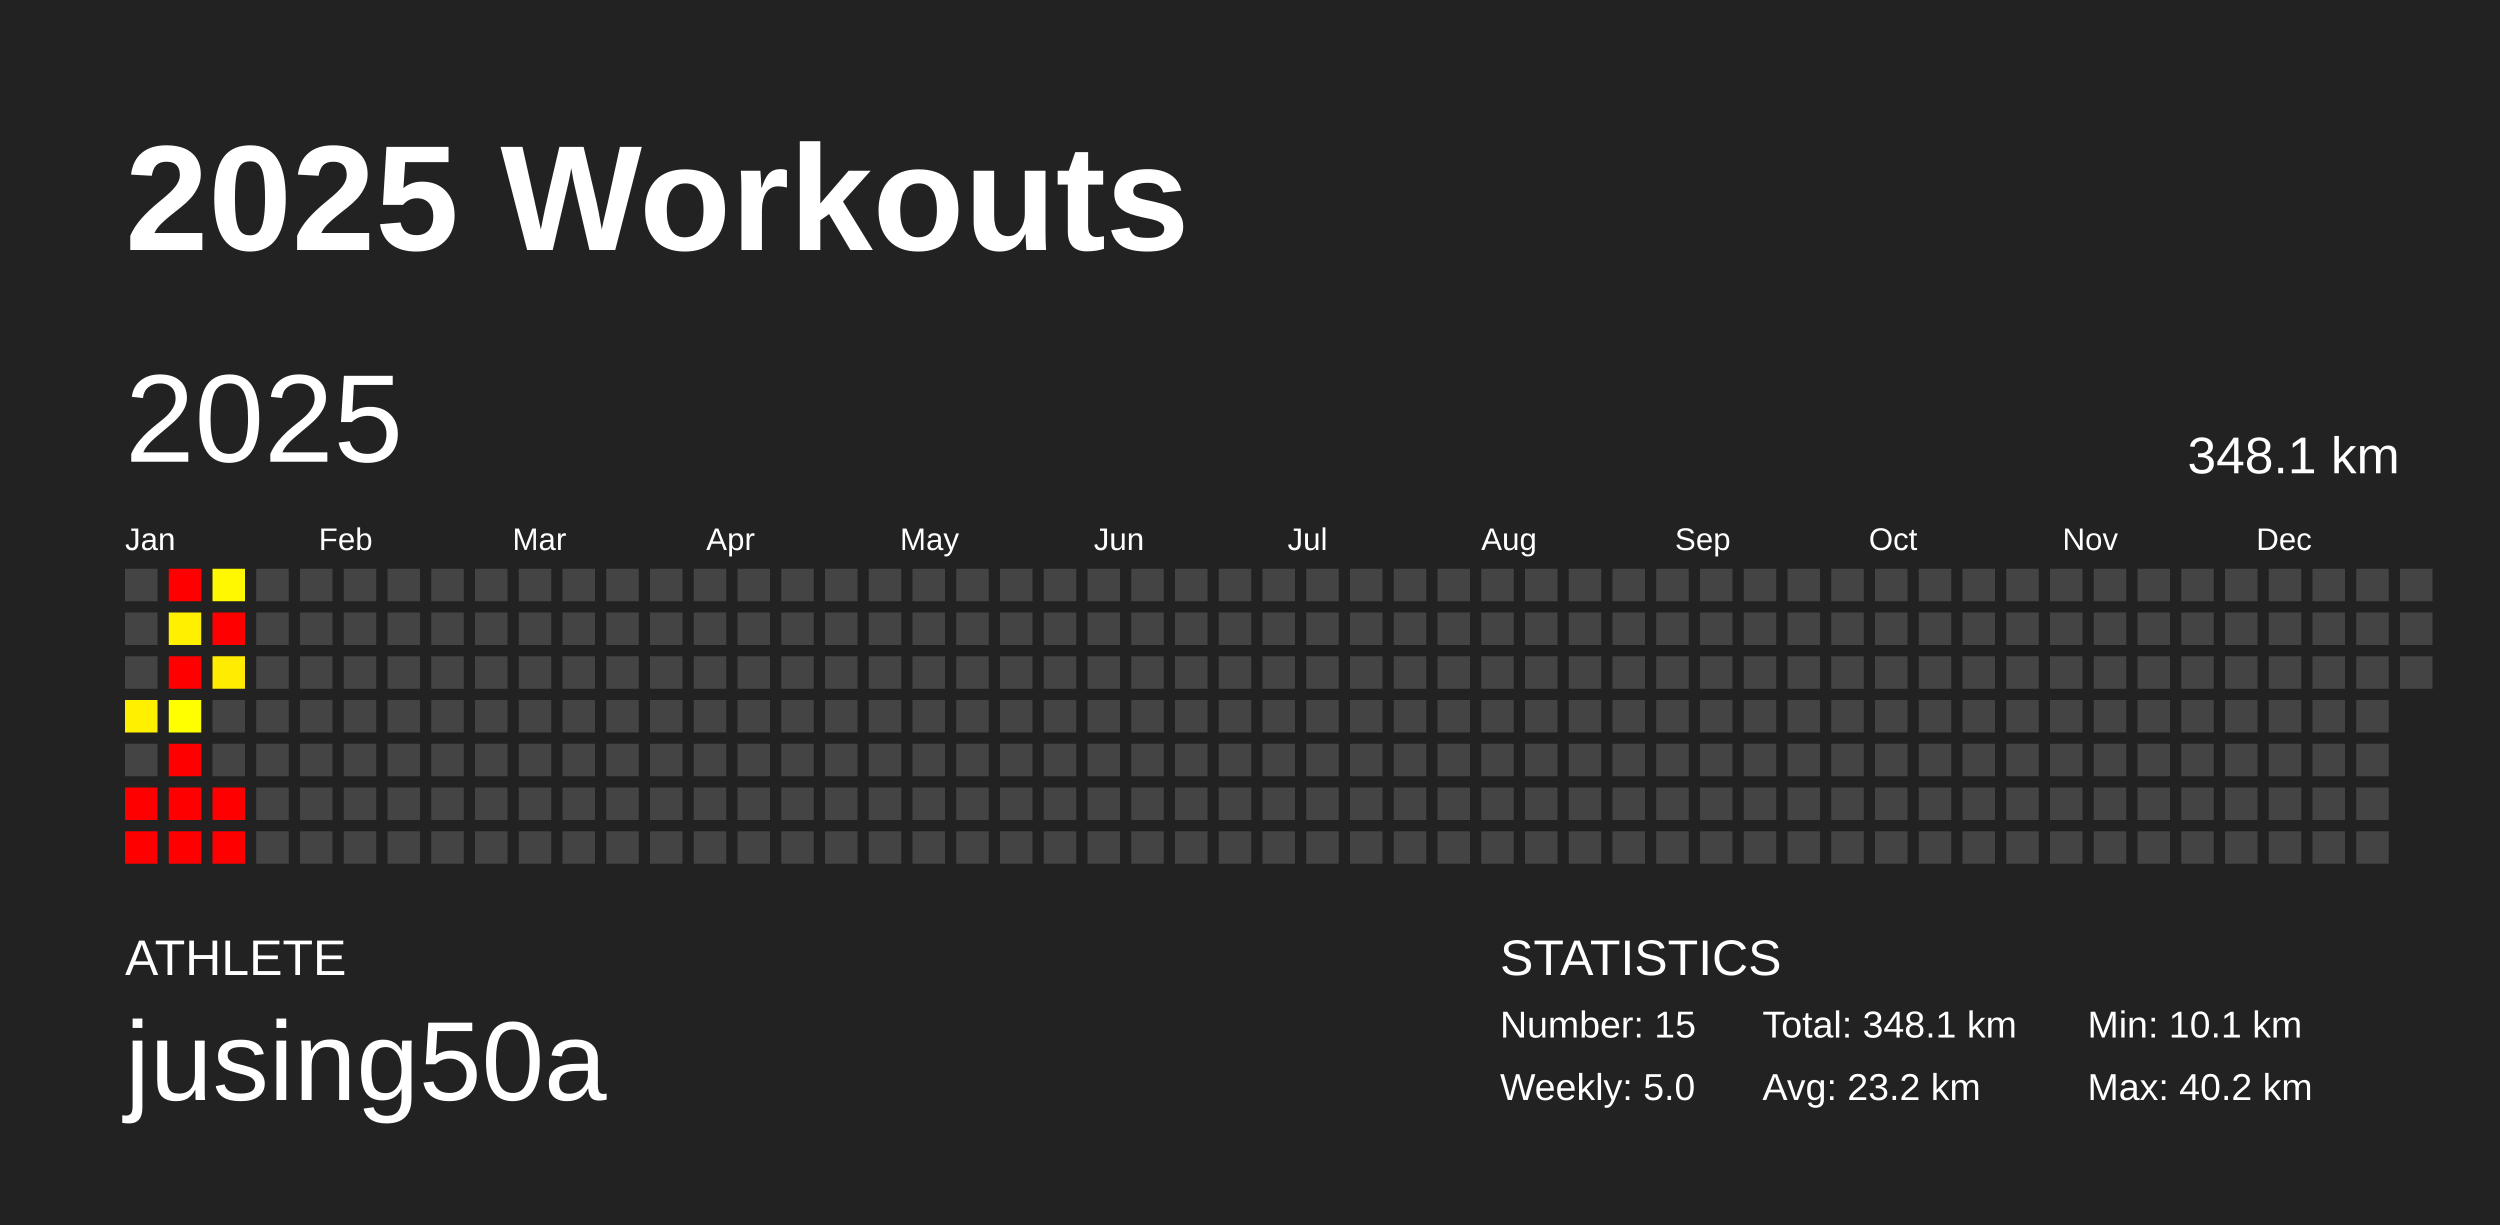
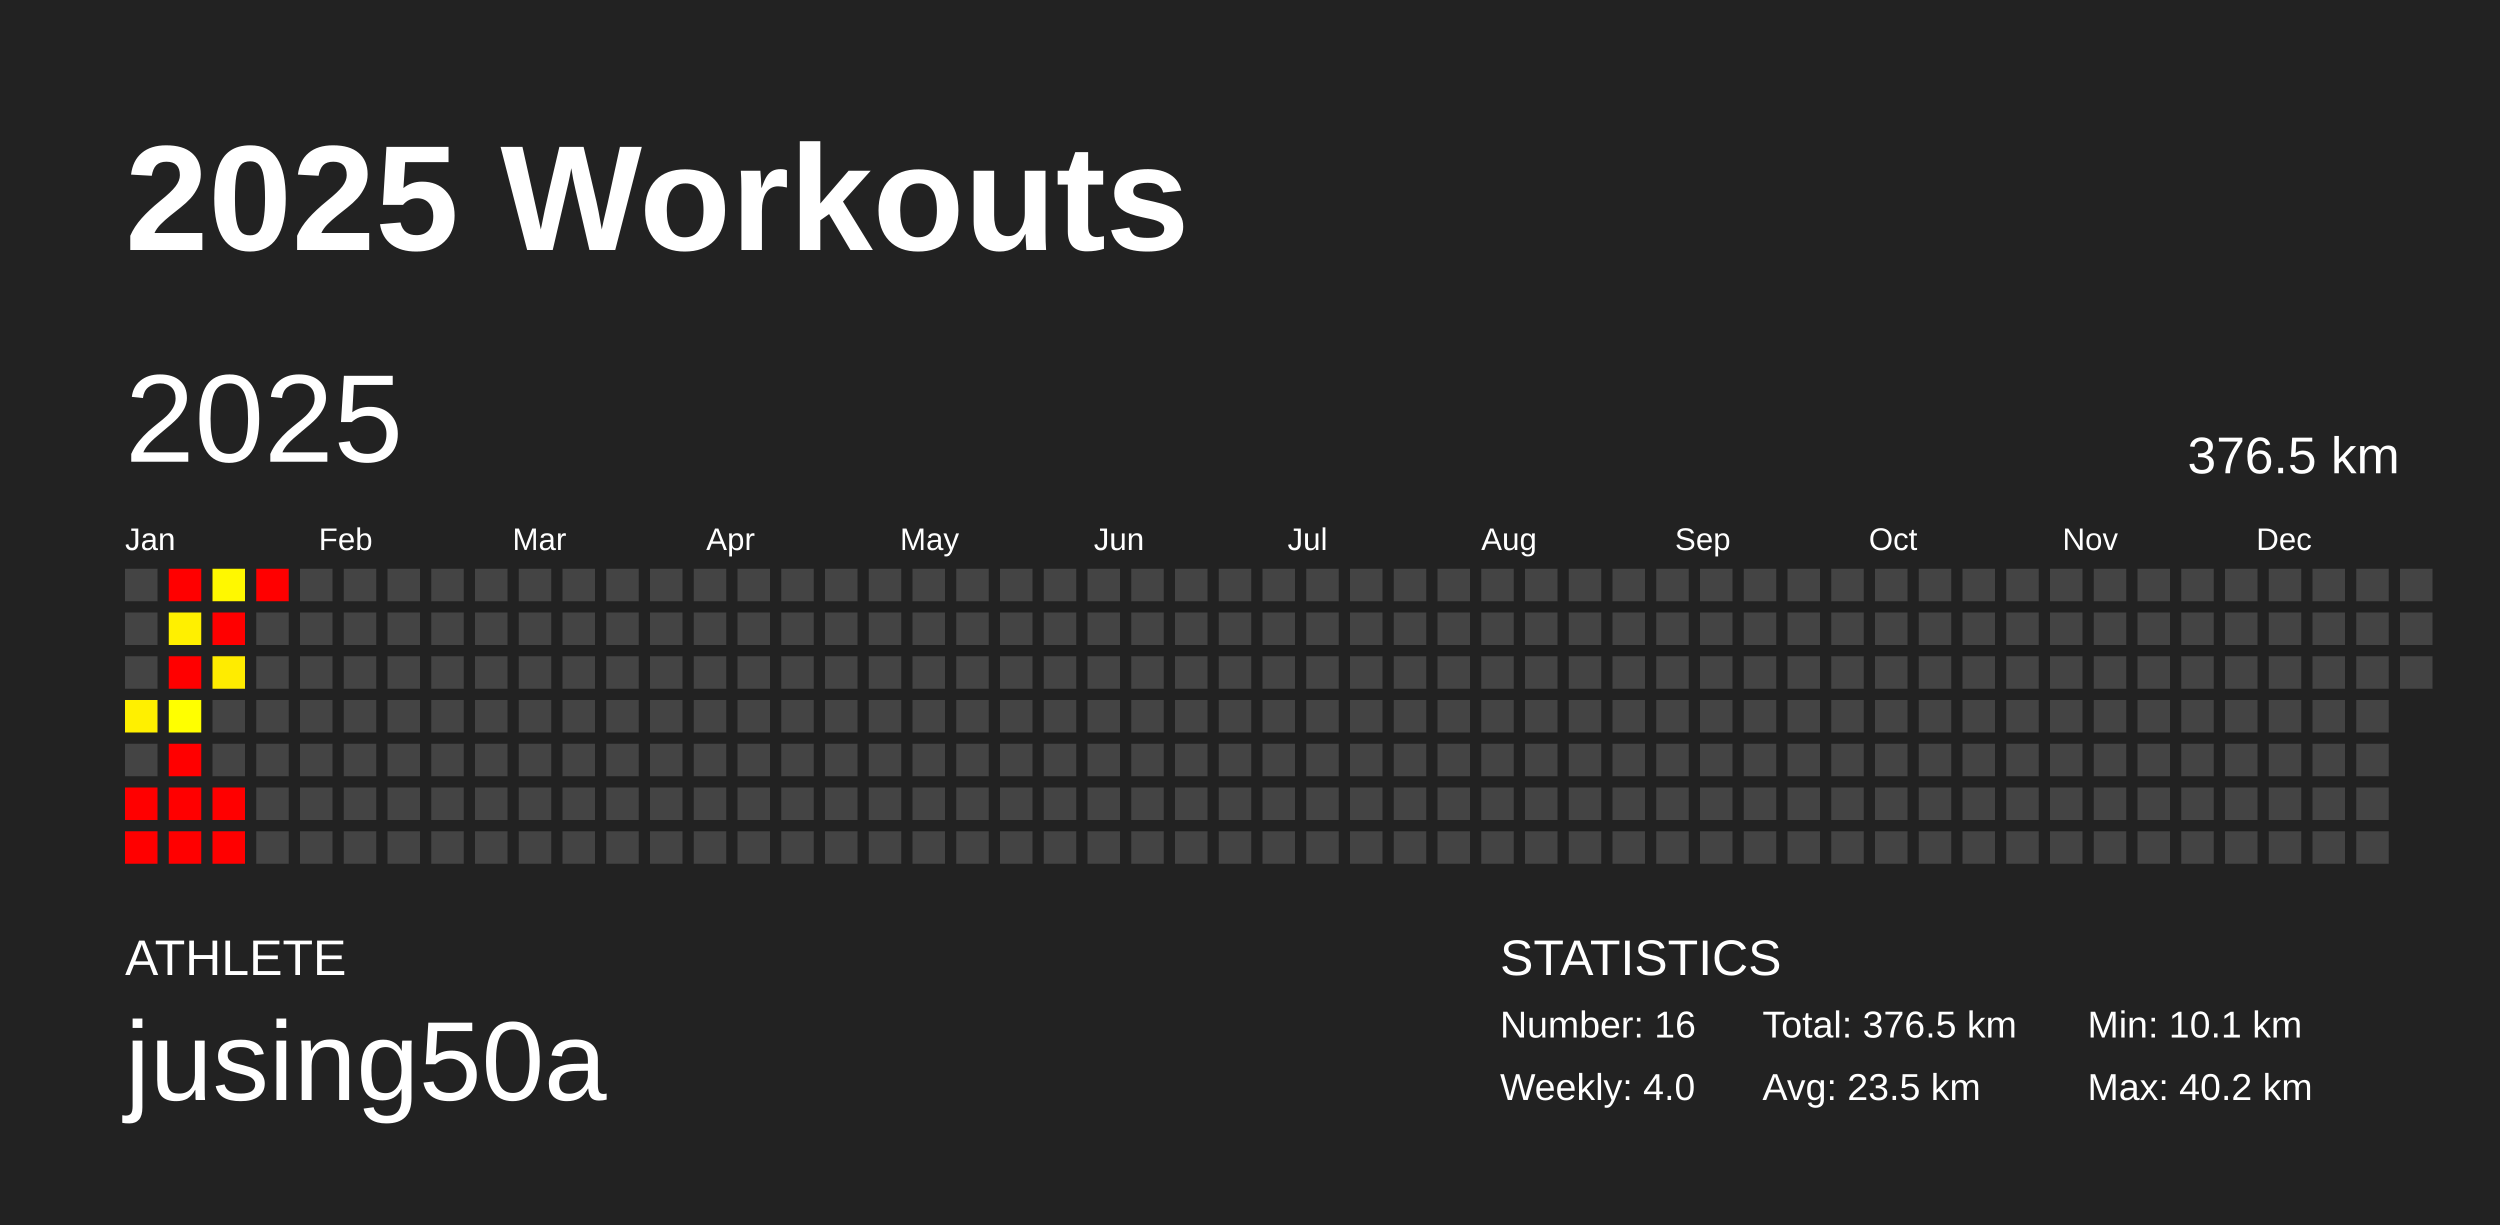
<svg xmlns="http://www.w3.org/2000/svg" baseProfile="full" height="98mm" version="1.1" viewBox="0,0,200,98" width="200mm">
  <defs />
  <rect fill="#222222" height="98" width="200" x="0" y="0" />
  <text fill="#FFFFFF" style="font-size:12px; font-family:Arial; font-weight:bold;" x="10" y="20">2025 Workouts</text>
  <text fill="#FFFFFF" style="font-size:4px; font-family:Arial" x="10" y="78">ATHLETE</text>
  <text fill="#FFFFFF" style="font-size:9px; font-family:Arial" x="10" y="88">jusing50a</text>
  <text fill="#FFFFFF" style="font-size:4px; font-family:Arial" x="120" y="78">STATISTICS</text>
-   <text fill="#FFFFFF" style="font-size:3px; font-family:Arial" x="120" y="83">Number: 15</text>
-   <text fill="#FFFFFF" style="font-size:3px; font-family:Arial" x="120" y="88">Weekly: 5.0</text>
-   <text fill="#FFFFFF" style="font-size:3px; font-family:Arial" x="141" y="83">Total: 348.1 km</text>
-   <text fill="#FFFFFF" style="font-size:3px; font-family:Arial" x="141" y="88">Avg: 23.2 km</text>
+   <text fill="#FFFFFF" style="font-size:3px; font-family:Arial" x="120" y="83">Number: 16</text>
+   <text fill="#FFFFFF" style="font-size:3px; font-family:Arial" x="120" y="88">Weekly: 4.0</text>
+   <text fill="#FFFFFF" style="font-size:3px; font-family:Arial" x="141" y="83">Total: 376.5 km</text>
+   <text fill="#FFFFFF" style="font-size:3px; font-family:Arial" x="141" y="88">Avg: 23.5 km</text>
  <text fill="#FFFFFF" style="font-size:3px; font-family:Arial" x="167" y="83">Min: 10.1 km</text>
  <text fill="#FFFFFF" style="font-size:3px; font-family:Arial" x="167" y="88">Max: 40.2 km</text>
  <text dominant-baseline="hanging" fill="#FFFFFF" style="font-size:10.0px; font-family:Arial;" x="10" y="30">2025</text>
-   <text dominant-baseline="hanging" fill="#FFFFFF" style="font-size:4.125px; font-family:Arial;" x="175" y="35">348.1 km</text>
+   <text dominant-baseline="hanging" fill="#FFFFFF" style="font-size:4.125px; font-family:Arial;" x="175" y="35">376.5 km</text>
  <text fill="#FFFFFF" style="font-size:2.5px; font-family:Arial" x="10.0" y="44">Jan</text>
  <text fill="#FFFFFF" style="font-size:2.5px; font-family:Arial" x="25.5" y="44">Feb</text>
  <text fill="#FFFFFF" style="font-size:2.5px; font-family:Arial" x="41.0" y="44">Mar</text>
  <text fill="#FFFFFF" style="font-size:2.5px; font-family:Arial" x="56.5" y="44">Apr</text>
  <text fill="#FFFFFF" style="font-size:2.5px; font-family:Arial" x="72.0" y="44">May</text>
  <text fill="#FFFFFF" style="font-size:2.5px; font-family:Arial" x="87.5" y="44">Jun</text>
  <text fill="#FFFFFF" style="font-size:2.5px; font-family:Arial" x="103.0" y="44">Jul</text>
  <text fill="#FFFFFF" style="font-size:2.5px; font-family:Arial" x="118.5" y="44">Aug</text>
  <text fill="#FFFFFF" style="font-size:2.5px; font-family:Arial" x="134.0" y="44">Sep</text>
  <text fill="#FFFFFF" style="font-size:2.5px; font-family:Arial" x="149.5" y="44">Oct</text>
  <text fill="#FFFFFF" style="font-size:2.5px; font-family:Arial" x="165.0" y="44">Nov</text>
  <text fill="#FFFFFF" style="font-size:2.5px; font-family:Arial" x="180.5" y="44">Dec</text>
  <rect fill="#444444" height="2.6" width="2.6" x="10.0" y="45.5" />
  <rect fill="#444444" height="2.6" width="2.6" x="10.0" y="49.0" />
  <rect fill="#444444" height="2.6" width="2.6" x="10.0" y="52.5" />
  <rect fill="#fff000" height="2.6" width="2.6" x="10.0" y="56.0" />
  <rect fill="#444444" height="2.6" width="2.6" x="10.0" y="59.5" />
  <rect fill="red" height="2.6" width="2.6" x="10.0" y="63.0" />
  <rect fill="red" height="2.6" width="2.6" x="10.0" y="66.5" />
  <rect fill="red" height="2.6" width="2.6" x="13.5" y="45.5" />
  <rect fill="#fff000" height="2.6" width="2.6" x="13.5" y="49.0" />
  <rect fill="red" height="2.6" width="2.6" x="13.5" y="52.5" />
  <rect fill="#ffff00" height="2.6" width="2.6" x="13.5" y="56.0" />
  <rect fill="red" height="2.6" width="2.6" x="13.5" y="59.5" />
  <rect fill="red" height="2.6" width="2.6" x="13.5" y="63.0" />
  <rect fill="red" height="2.6" width="2.6" x="13.5" y="66.5" />
  <rect fill="#fff800" height="2.6" width="2.6" x="17.0" y="45.5" />
  <rect fill="red" height="2.6" width="2.6" x="17.0" y="49.0" />
  <rect fill="#ffec00" height="2.6" width="2.6" x="17.0" y="52.5" />
  <rect fill="#444444" height="2.6" width="2.6" x="17.0" y="56.0" />
  <rect fill="#444444" height="2.6" width="2.6" x="17.0" y="59.5" />
  <rect fill="red" height="2.6" width="2.6" x="17.0" y="63.0" />
  <rect fill="red" height="2.6" width="2.6" x="17.0" y="66.5" />
-   <rect fill="#444444" height="2.6" width="2.6" x="20.5" y="45.5" />
+   <rect fill="red" height="2.6" width="2.6" x="20.5" y="45.5" />
  <rect fill="#444444" height="2.6" width="2.6" x="20.5" y="49.0" />
  <rect fill="#444444" height="2.6" width="2.6" x="20.5" y="52.5" />
  <rect fill="#444444" height="2.6" width="2.6" x="20.5" y="56.0" />
  <rect fill="#444444" height="2.6" width="2.6" x="20.5" y="59.5" />
  <rect fill="#444444" height="2.6" width="2.6" x="20.5" y="63.0" />
  <rect fill="#444444" height="2.6" width="2.6" x="20.5" y="66.5" />
  <rect fill="#444444" height="2.6" width="2.6" x="24.0" y="45.5" />
  <rect fill="#444444" height="2.6" width="2.6" x="24.0" y="49.0" />
  <rect fill="#444444" height="2.6" width="2.6" x="24.0" y="52.5" />
  <rect fill="#444444" height="2.6" width="2.6" x="24.0" y="56.0" />
  <rect fill="#444444" height="2.6" width="2.6" x="24.0" y="59.5" />
  <rect fill="#444444" height="2.6" width="2.6" x="24.0" y="63.0" />
  <rect fill="#444444" height="2.6" width="2.6" x="24.0" y="66.5" />
  <rect fill="#444444" height="2.6" width="2.6" x="27.5" y="45.5" />
  <rect fill="#444444" height="2.6" width="2.6" x="27.5" y="49.0" />
  <rect fill="#444444" height="2.6" width="2.6" x="27.5" y="52.5" />
  <rect fill="#444444" height="2.6" width="2.6" x="27.5" y="56.0" />
  <rect fill="#444444" height="2.6" width="2.6" x="27.5" y="59.5" />
  <rect fill="#444444" height="2.6" width="2.6" x="27.5" y="63.0" />
  <rect fill="#444444" height="2.6" width="2.6" x="27.5" y="66.5" />
  <rect fill="#444444" height="2.6" width="2.6" x="31.0" y="45.5" />
  <rect fill="#444444" height="2.6" width="2.6" x="31.0" y="49.0" />
  <rect fill="#444444" height="2.6" width="2.6" x="31.0" y="52.5" />
  <rect fill="#444444" height="2.6" width="2.6" x="31.0" y="56.0" />
  <rect fill="#444444" height="2.6" width="2.6" x="31.0" y="59.5" />
  <rect fill="#444444" height="2.6" width="2.6" x="31.0" y="63.0" />
  <rect fill="#444444" height="2.6" width="2.6" x="31.0" y="66.5" />
  <rect fill="#444444" height="2.6" width="2.6" x="34.5" y="45.5" />
  <rect fill="#444444" height="2.6" width="2.6" x="34.5" y="49.0" />
  <rect fill="#444444" height="2.6" width="2.6" x="34.5" y="52.5" />
  <rect fill="#444444" height="2.6" width="2.6" x="34.5" y="56.0" />
  <rect fill="#444444" height="2.6" width="2.6" x="34.5" y="59.5" />
  <rect fill="#444444" height="2.6" width="2.6" x="34.5" y="63.0" />
  <rect fill="#444444" height="2.6" width="2.6" x="34.5" y="66.5" />
  <rect fill="#444444" height="2.6" width="2.6" x="38.0" y="45.5" />
  <rect fill="#444444" height="2.6" width="2.6" x="38.0" y="49.0" />
  <rect fill="#444444" height="2.6" width="2.6" x="38.0" y="52.5" />
  <rect fill="#444444" height="2.6" width="2.6" x="38.0" y="56.0" />
  <rect fill="#444444" height="2.6" width="2.6" x="38.0" y="59.5" />
  <rect fill="#444444" height="2.6" width="2.6" x="38.0" y="63.0" />
  <rect fill="#444444" height="2.6" width="2.6" x="38.0" y="66.5" />
  <rect fill="#444444" height="2.6" width="2.6" x="41.5" y="45.5" />
  <rect fill="#444444" height="2.6" width="2.6" x="41.5" y="49.0" />
  <rect fill="#444444" height="2.6" width="2.6" x="41.5" y="52.5" />
  <rect fill="#444444" height="2.6" width="2.6" x="41.5" y="56.0" />
  <rect fill="#444444" height="2.6" width="2.6" x="41.5" y="59.5" />
  <rect fill="#444444" height="2.6" width="2.6" x="41.5" y="63.0" />
  <rect fill="#444444" height="2.6" width="2.6" x="41.5" y="66.5" />
  <rect fill="#444444" height="2.6" width="2.6" x="45.0" y="45.5" />
  <rect fill="#444444" height="2.6" width="2.6" x="45.0" y="49.0" />
  <rect fill="#444444" height="2.6" width="2.6" x="45.0" y="52.5" />
  <rect fill="#444444" height="2.6" width="2.6" x="45.0" y="56.0" />
  <rect fill="#444444" height="2.6" width="2.6" x="45.0" y="59.5" />
  <rect fill="#444444" height="2.6" width="2.6" x="45.0" y="63.0" />
  <rect fill="#444444" height="2.6" width="2.6" x="45.0" y="66.5" />
  <rect fill="#444444" height="2.6" width="2.6" x="48.5" y="45.5" />
  <rect fill="#444444" height="2.6" width="2.6" x="48.5" y="49.0" />
  <rect fill="#444444" height="2.6" width="2.6" x="48.5" y="52.5" />
  <rect fill="#444444" height="2.6" width="2.6" x="48.5" y="56.0" />
  <rect fill="#444444" height="2.6" width="2.6" x="48.5" y="59.5" />
  <rect fill="#444444" height="2.6" width="2.6" x="48.5" y="63.0" />
  <rect fill="#444444" height="2.6" width="2.6" x="48.5" y="66.5" />
  <rect fill="#444444" height="2.6" width="2.6" x="52.0" y="45.5" />
  <rect fill="#444444" height="2.6" width="2.6" x="52.0" y="49.0" />
  <rect fill="#444444" height="2.6" width="2.6" x="52.0" y="52.5" />
  <rect fill="#444444" height="2.6" width="2.6" x="52.0" y="56.0" />
  <rect fill="#444444" height="2.6" width="2.6" x="52.0" y="59.5" />
  <rect fill="#444444" height="2.6" width="2.6" x="52.0" y="63.0" />
  <rect fill="#444444" height="2.6" width="2.6" x="52.0" y="66.5" />
  <rect fill="#444444" height="2.6" width="2.6" x="55.5" y="45.5" />
  <rect fill="#444444" height="2.6" width="2.6" x="55.5" y="49.0" />
  <rect fill="#444444" height="2.6" width="2.6" x="55.5" y="52.5" />
  <rect fill="#444444" height="2.6" width="2.6" x="55.5" y="56.0" />
  <rect fill="#444444" height="2.6" width="2.6" x="55.5" y="59.5" />
  <rect fill="#444444" height="2.6" width="2.6" x="55.5" y="63.0" />
  <rect fill="#444444" height="2.6" width="2.6" x="55.5" y="66.5" />
  <rect fill="#444444" height="2.6" width="2.6" x="59.0" y="45.5" />
  <rect fill="#444444" height="2.6" width="2.6" x="59.0" y="49.0" />
  <rect fill="#444444" height="2.6" width="2.6" x="59.0" y="52.5" />
  <rect fill="#444444" height="2.6" width="2.6" x="59.0" y="56.0" />
  <rect fill="#444444" height="2.6" width="2.6" x="59.0" y="59.5" />
  <rect fill="#444444" height="2.6" width="2.6" x="59.0" y="63.0" />
  <rect fill="#444444" height="2.6" width="2.6" x="59.0" y="66.5" />
  <rect fill="#444444" height="2.6" width="2.6" x="62.5" y="45.5" />
  <rect fill="#444444" height="2.6" width="2.6" x="62.5" y="49.0" />
  <rect fill="#444444" height="2.6" width="2.6" x="62.5" y="52.5" />
  <rect fill="#444444" height="2.6" width="2.6" x="62.5" y="56.0" />
  <rect fill="#444444" height="2.6" width="2.6" x="62.5" y="59.5" />
  <rect fill="#444444" height="2.6" width="2.6" x="62.5" y="63.0" />
  <rect fill="#444444" height="2.6" width="2.6" x="62.5" y="66.5" />
  <rect fill="#444444" height="2.6" width="2.6" x="66.0" y="45.5" />
  <rect fill="#444444" height="2.6" width="2.6" x="66.0" y="49.0" />
  <rect fill="#444444" height="2.6" width="2.6" x="66.0" y="52.5" />
  <rect fill="#444444" height="2.6" width="2.6" x="66.0" y="56.0" />
  <rect fill="#444444" height="2.6" width="2.6" x="66.0" y="59.5" />
  <rect fill="#444444" height="2.6" width="2.6" x="66.0" y="63.0" />
  <rect fill="#444444" height="2.6" width="2.6" x="66.0" y="66.5" />
  <rect fill="#444444" height="2.6" width="2.6" x="69.5" y="45.5" />
  <rect fill="#444444" height="2.6" width="2.6" x="69.5" y="49.0" />
  <rect fill="#444444" height="2.6" width="2.6" x="69.5" y="52.5" />
  <rect fill="#444444" height="2.6" width="2.6" x="69.5" y="56.0" />
  <rect fill="#444444" height="2.6" width="2.6" x="69.5" y="59.5" />
  <rect fill="#444444" height="2.6" width="2.6" x="69.5" y="63.0" />
  <rect fill="#444444" height="2.6" width="2.6" x="69.5" y="66.5" />
  <rect fill="#444444" height="2.6" width="2.6" x="73.0" y="45.5" />
  <rect fill="#444444" height="2.6" width="2.6" x="73.0" y="49.0" />
  <rect fill="#444444" height="2.6" width="2.6" x="73.0" y="52.5" />
  <rect fill="#444444" height="2.6" width="2.6" x="73.0" y="56.0" />
  <rect fill="#444444" height="2.6" width="2.6" x="73.0" y="59.5" />
  <rect fill="#444444" height="2.6" width="2.6" x="73.0" y="63.0" />
  <rect fill="#444444" height="2.6" width="2.6" x="73.0" y="66.5" />
  <rect fill="#444444" height="2.6" width="2.6" x="76.5" y="45.5" />
  <rect fill="#444444" height="2.6" width="2.6" x="76.5" y="49.0" />
  <rect fill="#444444" height="2.6" width="2.6" x="76.5" y="52.5" />
  <rect fill="#444444" height="2.6" width="2.6" x="76.5" y="56.0" />
  <rect fill="#444444" height="2.6" width="2.6" x="76.5" y="59.5" />
  <rect fill="#444444" height="2.6" width="2.6" x="76.5" y="63.0" />
  <rect fill="#444444" height="2.6" width="2.6" x="76.5" y="66.5" />
  <rect fill="#444444" height="2.6" width="2.6" x="80.0" y="45.5" />
  <rect fill="#444444" height="2.6" width="2.6" x="80.0" y="49.0" />
  <rect fill="#444444" height="2.6" width="2.6" x="80.0" y="52.5" />
  <rect fill="#444444" height="2.6" width="2.6" x="80.0" y="56.0" />
  <rect fill="#444444" height="2.6" width="2.6" x="80.0" y="59.5" />
  <rect fill="#444444" height="2.6" width="2.6" x="80.0" y="63.0" />
  <rect fill="#444444" height="2.6" width="2.6" x="80.0" y="66.5" />
  <rect fill="#444444" height="2.6" width="2.6" x="83.5" y="45.5" />
  <rect fill="#444444" height="2.6" width="2.6" x="83.5" y="49.0" />
  <rect fill="#444444" height="2.6" width="2.6" x="83.5" y="52.5" />
  <rect fill="#444444" height="2.6" width="2.6" x="83.5" y="56.0" />
  <rect fill="#444444" height="2.6" width="2.6" x="83.5" y="59.5" />
  <rect fill="#444444" height="2.6" width="2.6" x="83.5" y="63.0" />
  <rect fill="#444444" height="2.6" width="2.6" x="83.5" y="66.5" />
  <rect fill="#444444" height="2.6" width="2.6" x="87.0" y="45.5" />
  <rect fill="#444444" height="2.6" width="2.6" x="87.0" y="49.0" />
  <rect fill="#444444" height="2.6" width="2.6" x="87.0" y="52.5" />
  <rect fill="#444444" height="2.6" width="2.6" x="87.0" y="56.0" />
  <rect fill="#444444" height="2.6" width="2.6" x="87.0" y="59.5" />
  <rect fill="#444444" height="2.6" width="2.6" x="87.0" y="63.0" />
  <rect fill="#444444" height="2.6" width="2.6" x="87.0" y="66.5" />
  <rect fill="#444444" height="2.6" width="2.6" x="90.5" y="45.5" />
  <rect fill="#444444" height="2.6" width="2.6" x="90.5" y="49.0" />
  <rect fill="#444444" height="2.6" width="2.6" x="90.5" y="52.5" />
  <rect fill="#444444" height="2.6" width="2.6" x="90.5" y="56.0" />
  <rect fill="#444444" height="2.6" width="2.6" x="90.5" y="59.5" />
  <rect fill="#444444" height="2.6" width="2.6" x="90.5" y="63.0" />
  <rect fill="#444444" height="2.6" width="2.6" x="90.5" y="66.5" />
  <rect fill="#444444" height="2.6" width="2.6" x="94.0" y="45.5" />
  <rect fill="#444444" height="2.6" width="2.6" x="94.0" y="49.0" />
  <rect fill="#444444" height="2.6" width="2.6" x="94.0" y="52.5" />
  <rect fill="#444444" height="2.6" width="2.6" x="94.0" y="56.0" />
  <rect fill="#444444" height="2.6" width="2.6" x="94.0" y="59.5" />
  <rect fill="#444444" height="2.6" width="2.6" x="94.0" y="63.0" />
  <rect fill="#444444" height="2.6" width="2.6" x="94.0" y="66.5" />
  <rect fill="#444444" height="2.6" width="2.6" x="97.5" y="45.5" />
  <rect fill="#444444" height="2.6" width="2.6" x="97.5" y="49.0" />
  <rect fill="#444444" height="2.6" width="2.6" x="97.5" y="52.5" />
  <rect fill="#444444" height="2.6" width="2.6" x="97.5" y="56.0" />
  <rect fill="#444444" height="2.6" width="2.6" x="97.5" y="59.5" />
  <rect fill="#444444" height="2.6" width="2.6" x="97.5" y="63.0" />
  <rect fill="#444444" height="2.6" width="2.6" x="97.5" y="66.5" />
  <rect fill="#444444" height="2.6" width="2.6" x="101.0" y="45.5" />
  <rect fill="#444444" height="2.6" width="2.6" x="101.0" y="49.0" />
  <rect fill="#444444" height="2.6" width="2.6" x="101.0" y="52.5" />
  <rect fill="#444444" height="2.6" width="2.6" x="101.0" y="56.0" />
  <rect fill="#444444" height="2.6" width="2.6" x="101.0" y="59.5" />
  <rect fill="#444444" height="2.6" width="2.6" x="101.0" y="63.0" />
  <rect fill="#444444" height="2.6" width="2.6" x="101.0" y="66.5" />
  <rect fill="#444444" height="2.6" width="2.6" x="104.5" y="45.5" />
  <rect fill="#444444" height="2.6" width="2.6" x="104.5" y="49.0" />
  <rect fill="#444444" height="2.6" width="2.6" x="104.5" y="52.5" />
  <rect fill="#444444" height="2.6" width="2.6" x="104.5" y="56.0" />
  <rect fill="#444444" height="2.6" width="2.6" x="104.5" y="59.5" />
  <rect fill="#444444" height="2.6" width="2.6" x="104.5" y="63.0" />
  <rect fill="#444444" height="2.6" width="2.6" x="104.5" y="66.5" />
  <rect fill="#444444" height="2.6" width="2.6" x="108.0" y="45.5" />
  <rect fill="#444444" height="2.6" width="2.6" x="108.0" y="49.0" />
  <rect fill="#444444" height="2.6" width="2.6" x="108.0" y="52.5" />
  <rect fill="#444444" height="2.6" width="2.6" x="108.0" y="56.0" />
  <rect fill="#444444" height="2.6" width="2.6" x="108.0" y="59.5" />
  <rect fill="#444444" height="2.6" width="2.6" x="108.0" y="63.0" />
  <rect fill="#444444" height="2.6" width="2.6" x="108.0" y="66.5" />
  <rect fill="#444444" height="2.6" width="2.6" x="111.5" y="45.5" />
  <rect fill="#444444" height="2.6" width="2.6" x="111.5" y="49.0" />
  <rect fill="#444444" height="2.6" width="2.6" x="111.5" y="52.5" />
  <rect fill="#444444" height="2.6" width="2.6" x="111.5" y="56.0" />
  <rect fill="#444444" height="2.6" width="2.6" x="111.5" y="59.5" />
  <rect fill="#444444" height="2.6" width="2.6" x="111.5" y="63.0" />
  <rect fill="#444444" height="2.6" width="2.6" x="111.5" y="66.5" />
  <rect fill="#444444" height="2.6" width="2.6" x="115.0" y="45.5" />
  <rect fill="#444444" height="2.6" width="2.6" x="115.0" y="49.0" />
  <rect fill="#444444" height="2.6" width="2.6" x="115.0" y="52.5" />
  <rect fill="#444444" height="2.6" width="2.6" x="115.0" y="56.0" />
  <rect fill="#444444" height="2.6" width="2.6" x="115.0" y="59.5" />
  <rect fill="#444444" height="2.6" width="2.6" x="115.0" y="63.0" />
  <rect fill="#444444" height="2.6" width="2.6" x="115.0" y="66.5" />
  <rect fill="#444444" height="2.6" width="2.6" x="118.5" y="45.5" />
  <rect fill="#444444" height="2.6" width="2.6" x="118.5" y="49.0" />
  <rect fill="#444444" height="2.6" width="2.6" x="118.5" y="52.5" />
  <rect fill="#444444" height="2.6" width="2.6" x="118.5" y="56.0" />
  <rect fill="#444444" height="2.6" width="2.6" x="118.5" y="59.5" />
  <rect fill="#444444" height="2.6" width="2.6" x="118.5" y="63.0" />
  <rect fill="#444444" height="2.6" width="2.6" x="118.5" y="66.5" />
  <rect fill="#444444" height="2.6" width="2.6" x="122.0" y="45.5" />
  <rect fill="#444444" height="2.6" width="2.6" x="122.0" y="49.0" />
  <rect fill="#444444" height="2.6" width="2.6" x="122.0" y="52.5" />
  <rect fill="#444444" height="2.6" width="2.6" x="122.0" y="56.0" />
  <rect fill="#444444" height="2.6" width="2.6" x="122.0" y="59.5" />
  <rect fill="#444444" height="2.6" width="2.6" x="122.0" y="63.0" />
  <rect fill="#444444" height="2.6" width="2.6" x="122.0" y="66.5" />
  <rect fill="#444444" height="2.6" width="2.6" x="125.5" y="45.5" />
  <rect fill="#444444" height="2.6" width="2.6" x="125.5" y="49.0" />
  <rect fill="#444444" height="2.6" width="2.6" x="125.5" y="52.5" />
  <rect fill="#444444" height="2.6" width="2.6" x="125.5" y="56.0" />
  <rect fill="#444444" height="2.6" width="2.6" x="125.5" y="59.5" />
  <rect fill="#444444" height="2.6" width="2.6" x="125.5" y="63.0" />
  <rect fill="#444444" height="2.6" width="2.6" x="125.5" y="66.5" />
  <rect fill="#444444" height="2.6" width="2.6" x="129.0" y="45.5" />
  <rect fill="#444444" height="2.6" width="2.6" x="129.0" y="49.0" />
  <rect fill="#444444" height="2.6" width="2.6" x="129.0" y="52.5" />
  <rect fill="#444444" height="2.6" width="2.6" x="129.0" y="56.0" />
  <rect fill="#444444" height="2.6" width="2.6" x="129.0" y="59.5" />
  <rect fill="#444444" height="2.6" width="2.6" x="129.0" y="63.0" />
  <rect fill="#444444" height="2.6" width="2.6" x="129.0" y="66.5" />
  <rect fill="#444444" height="2.6" width="2.6" x="132.5" y="45.5" />
  <rect fill="#444444" height="2.6" width="2.6" x="132.5" y="49.0" />
  <rect fill="#444444" height="2.6" width="2.6" x="132.5" y="52.5" />
  <rect fill="#444444" height="2.6" width="2.6" x="132.5" y="56.0" />
  <rect fill="#444444" height="2.6" width="2.6" x="132.5" y="59.5" />
  <rect fill="#444444" height="2.6" width="2.6" x="132.5" y="63.0" />
  <rect fill="#444444" height="2.6" width="2.6" x="132.5" y="66.5" />
  <rect fill="#444444" height="2.6" width="2.6" x="136.0" y="45.5" />
  <rect fill="#444444" height="2.6" width="2.6" x="136.0" y="49.0" />
  <rect fill="#444444" height="2.6" width="2.6" x="136.0" y="52.5" />
  <rect fill="#444444" height="2.6" width="2.6" x="136.0" y="56.0" />
  <rect fill="#444444" height="2.6" width="2.6" x="136.0" y="59.5" />
  <rect fill="#444444" height="2.6" width="2.6" x="136.0" y="63.0" />
  <rect fill="#444444" height="2.6" width="2.6" x="136.0" y="66.5" />
  <rect fill="#444444" height="2.6" width="2.6" x="139.5" y="45.5" />
  <rect fill="#444444" height="2.6" width="2.6" x="139.5" y="49.0" />
  <rect fill="#444444" height="2.6" width="2.6" x="139.5" y="52.5" />
  <rect fill="#444444" height="2.6" width="2.6" x="139.5" y="56.0" />
  <rect fill="#444444" height="2.6" width="2.6" x="139.5" y="59.5" />
  <rect fill="#444444" height="2.6" width="2.6" x="139.5" y="63.0" />
  <rect fill="#444444" height="2.6" width="2.6" x="139.5" y="66.5" />
  <rect fill="#444444" height="2.6" width="2.6" x="143.0" y="45.5" />
  <rect fill="#444444" height="2.6" width="2.6" x="143.0" y="49.0" />
  <rect fill="#444444" height="2.6" width="2.6" x="143.0" y="52.5" />
  <rect fill="#444444" height="2.6" width="2.6" x="143.0" y="56.0" />
  <rect fill="#444444" height="2.6" width="2.6" x="143.0" y="59.5" />
  <rect fill="#444444" height="2.6" width="2.6" x="143.0" y="63.0" />
  <rect fill="#444444" height="2.6" width="2.6" x="143.0" y="66.5" />
  <rect fill="#444444" height="2.6" width="2.6" x="146.5" y="45.5" />
  <rect fill="#444444" height="2.6" width="2.6" x="146.5" y="49.0" />
  <rect fill="#444444" height="2.6" width="2.6" x="146.5" y="52.5" />
  <rect fill="#444444" height="2.6" width="2.6" x="146.5" y="56.0" />
  <rect fill="#444444" height="2.6" width="2.6" x="146.5" y="59.5" />
  <rect fill="#444444" height="2.6" width="2.6" x="146.5" y="63.0" />
  <rect fill="#444444" height="2.6" width="2.6" x="146.5" y="66.5" />
  <rect fill="#444444" height="2.6" width="2.6" x="150.0" y="45.5" />
  <rect fill="#444444" height="2.6" width="2.6" x="150.0" y="49.0" />
  <rect fill="#444444" height="2.6" width="2.6" x="150.0" y="52.5" />
  <rect fill="#444444" height="2.6" width="2.6" x="150.0" y="56.0" />
  <rect fill="#444444" height="2.6" width="2.6" x="150.0" y="59.5" />
  <rect fill="#444444" height="2.6" width="2.6" x="150.0" y="63.0" />
  <rect fill="#444444" height="2.6" width="2.6" x="150.0" y="66.5" />
  <rect fill="#444444" height="2.6" width="2.6" x="153.5" y="45.5" />
  <rect fill="#444444" height="2.6" width="2.6" x="153.5" y="49.0" />
  <rect fill="#444444" height="2.6" width="2.6" x="153.5" y="52.5" />
  <rect fill="#444444" height="2.6" width="2.6" x="153.5" y="56.0" />
  <rect fill="#444444" height="2.6" width="2.6" x="153.5" y="59.5" />
  <rect fill="#444444" height="2.6" width="2.6" x="153.5" y="63.0" />
  <rect fill="#444444" height="2.6" width="2.6" x="153.5" y="66.5" />
  <rect fill="#444444" height="2.6" width="2.6" x="157.0" y="45.5" />
  <rect fill="#444444" height="2.6" width="2.6" x="157.0" y="49.0" />
  <rect fill="#444444" height="2.6" width="2.6" x="157.0" y="52.5" />
  <rect fill="#444444" height="2.6" width="2.6" x="157.0" y="56.0" />
  <rect fill="#444444" height="2.6" width="2.6" x="157.0" y="59.5" />
  <rect fill="#444444" height="2.6" width="2.6" x="157.0" y="63.0" />
  <rect fill="#444444" height="2.6" width="2.6" x="157.0" y="66.5" />
  <rect fill="#444444" height="2.6" width="2.6" x="160.5" y="45.5" />
  <rect fill="#444444" height="2.6" width="2.6" x="160.5" y="49.0" />
  <rect fill="#444444" height="2.6" width="2.6" x="160.5" y="52.5" />
  <rect fill="#444444" height="2.6" width="2.6" x="160.5" y="56.0" />
  <rect fill="#444444" height="2.6" width="2.6" x="160.5" y="59.5" />
  <rect fill="#444444" height="2.6" width="2.6" x="160.5" y="63.0" />
  <rect fill="#444444" height="2.6" width="2.6" x="160.5" y="66.5" />
  <rect fill="#444444" height="2.6" width="2.6" x="164.0" y="45.5" />
  <rect fill="#444444" height="2.6" width="2.6" x="164.0" y="49.0" />
  <rect fill="#444444" height="2.6" width="2.6" x="164.0" y="52.5" />
  <rect fill="#444444" height="2.6" width="2.6" x="164.0" y="56.0" />
  <rect fill="#444444" height="2.6" width="2.6" x="164.0" y="59.5" />
  <rect fill="#444444" height="2.6" width="2.6" x="164.0" y="63.0" />
  <rect fill="#444444" height="2.6" width="2.6" x="164.0" y="66.5" />
  <rect fill="#444444" height="2.6" width="2.6" x="167.5" y="45.5" />
  <rect fill="#444444" height="2.6" width="2.6" x="167.5" y="49.0" />
  <rect fill="#444444" height="2.6" width="2.6" x="167.5" y="52.5" />
  <rect fill="#444444" height="2.6" width="2.6" x="167.5" y="56.0" />
  <rect fill="#444444" height="2.6" width="2.6" x="167.5" y="59.5" />
  <rect fill="#444444" height="2.6" width="2.6" x="167.5" y="63.0" />
  <rect fill="#444444" height="2.6" width="2.6" x="167.5" y="66.5" />
  <rect fill="#444444" height="2.6" width="2.6" x="171.0" y="45.5" />
  <rect fill="#444444" height="2.6" width="2.6" x="171.0" y="49.0" />
  <rect fill="#444444" height="2.6" width="2.6" x="171.0" y="52.5" />
  <rect fill="#444444" height="2.6" width="2.6" x="171.0" y="56.0" />
  <rect fill="#444444" height="2.6" width="2.6" x="171.0" y="59.5" />
  <rect fill="#444444" height="2.6" width="2.6" x="171.0" y="63.0" />
  <rect fill="#444444" height="2.6" width="2.6" x="171.0" y="66.5" />
  <rect fill="#444444" height="2.6" width="2.6" x="174.5" y="45.5" />
  <rect fill="#444444" height="2.6" width="2.6" x="174.5" y="49.0" />
  <rect fill="#444444" height="2.6" width="2.6" x="174.5" y="52.5" />
  <rect fill="#444444" height="2.6" width="2.6" x="174.5" y="56.0" />
  <rect fill="#444444" height="2.6" width="2.6" x="174.5" y="59.5" />
  <rect fill="#444444" height="2.6" width="2.6" x="174.5" y="63.0" />
  <rect fill="#444444" height="2.6" width="2.6" x="174.5" y="66.5" />
  <rect fill="#444444" height="2.6" width="2.6" x="178.0" y="45.5" />
  <rect fill="#444444" height="2.6" width="2.6" x="178.0" y="49.0" />
  <rect fill="#444444" height="2.6" width="2.6" x="178.0" y="52.5" />
  <rect fill="#444444" height="2.6" width="2.6" x="178.0" y="56.0" />
  <rect fill="#444444" height="2.6" width="2.6" x="178.0" y="59.5" />
  <rect fill="#444444" height="2.6" width="2.6" x="178.0" y="63.0" />
  <rect fill="#444444" height="2.6" width="2.6" x="178.0" y="66.5" />
  <rect fill="#444444" height="2.6" width="2.6" x="181.5" y="45.5" />
  <rect fill="#444444" height="2.6" width="2.6" x="181.5" y="49.0" />
  <rect fill="#444444" height="2.6" width="2.6" x="181.5" y="52.5" />
  <rect fill="#444444" height="2.6" width="2.6" x="181.5" y="56.0" />
  <rect fill="#444444" height="2.6" width="2.6" x="181.5" y="59.5" />
  <rect fill="#444444" height="2.6" width="2.6" x="181.5" y="63.0" />
  <rect fill="#444444" height="2.6" width="2.6" x="181.5" y="66.5" />
  <rect fill="#444444" height="2.6" width="2.6" x="185.0" y="45.5" />
  <rect fill="#444444" height="2.6" width="2.6" x="185.0" y="49.0" />
  <rect fill="#444444" height="2.6" width="2.6" x="185.0" y="52.5" />
  <rect fill="#444444" height="2.6" width="2.6" x="185.0" y="56.0" />
  <rect fill="#444444" height="2.6" width="2.6" x="185.0" y="59.5" />
  <rect fill="#444444" height="2.6" width="2.6" x="185.0" y="63.0" />
  <rect fill="#444444" height="2.6" width="2.6" x="185.0" y="66.5" />
  <rect fill="#444444" height="2.6" width="2.6" x="188.5" y="45.5" />
  <rect fill="#444444" height="2.6" width="2.6" x="188.5" y="49.0" />
  <rect fill="#444444" height="2.6" width="2.6" x="188.5" y="52.5" />
  <rect fill="#444444" height="2.6" width="2.6" x="188.5" y="56.0" />
  <rect fill="#444444" height="2.6" width="2.6" x="188.5" y="59.5" />
  <rect fill="#444444" height="2.6" width="2.6" x="188.5" y="63.0" />
  <rect fill="#444444" height="2.6" width="2.6" x="188.5" y="66.5" />
  <rect fill="#444444" height="2.6" width="2.6" x="192.0" y="45.5" />
  <rect fill="#444444" height="2.6" width="2.6" x="192.0" y="49.0" />
  <rect fill="#444444" height="2.6" width="2.6" x="192.0" y="52.5" />
</svg>
